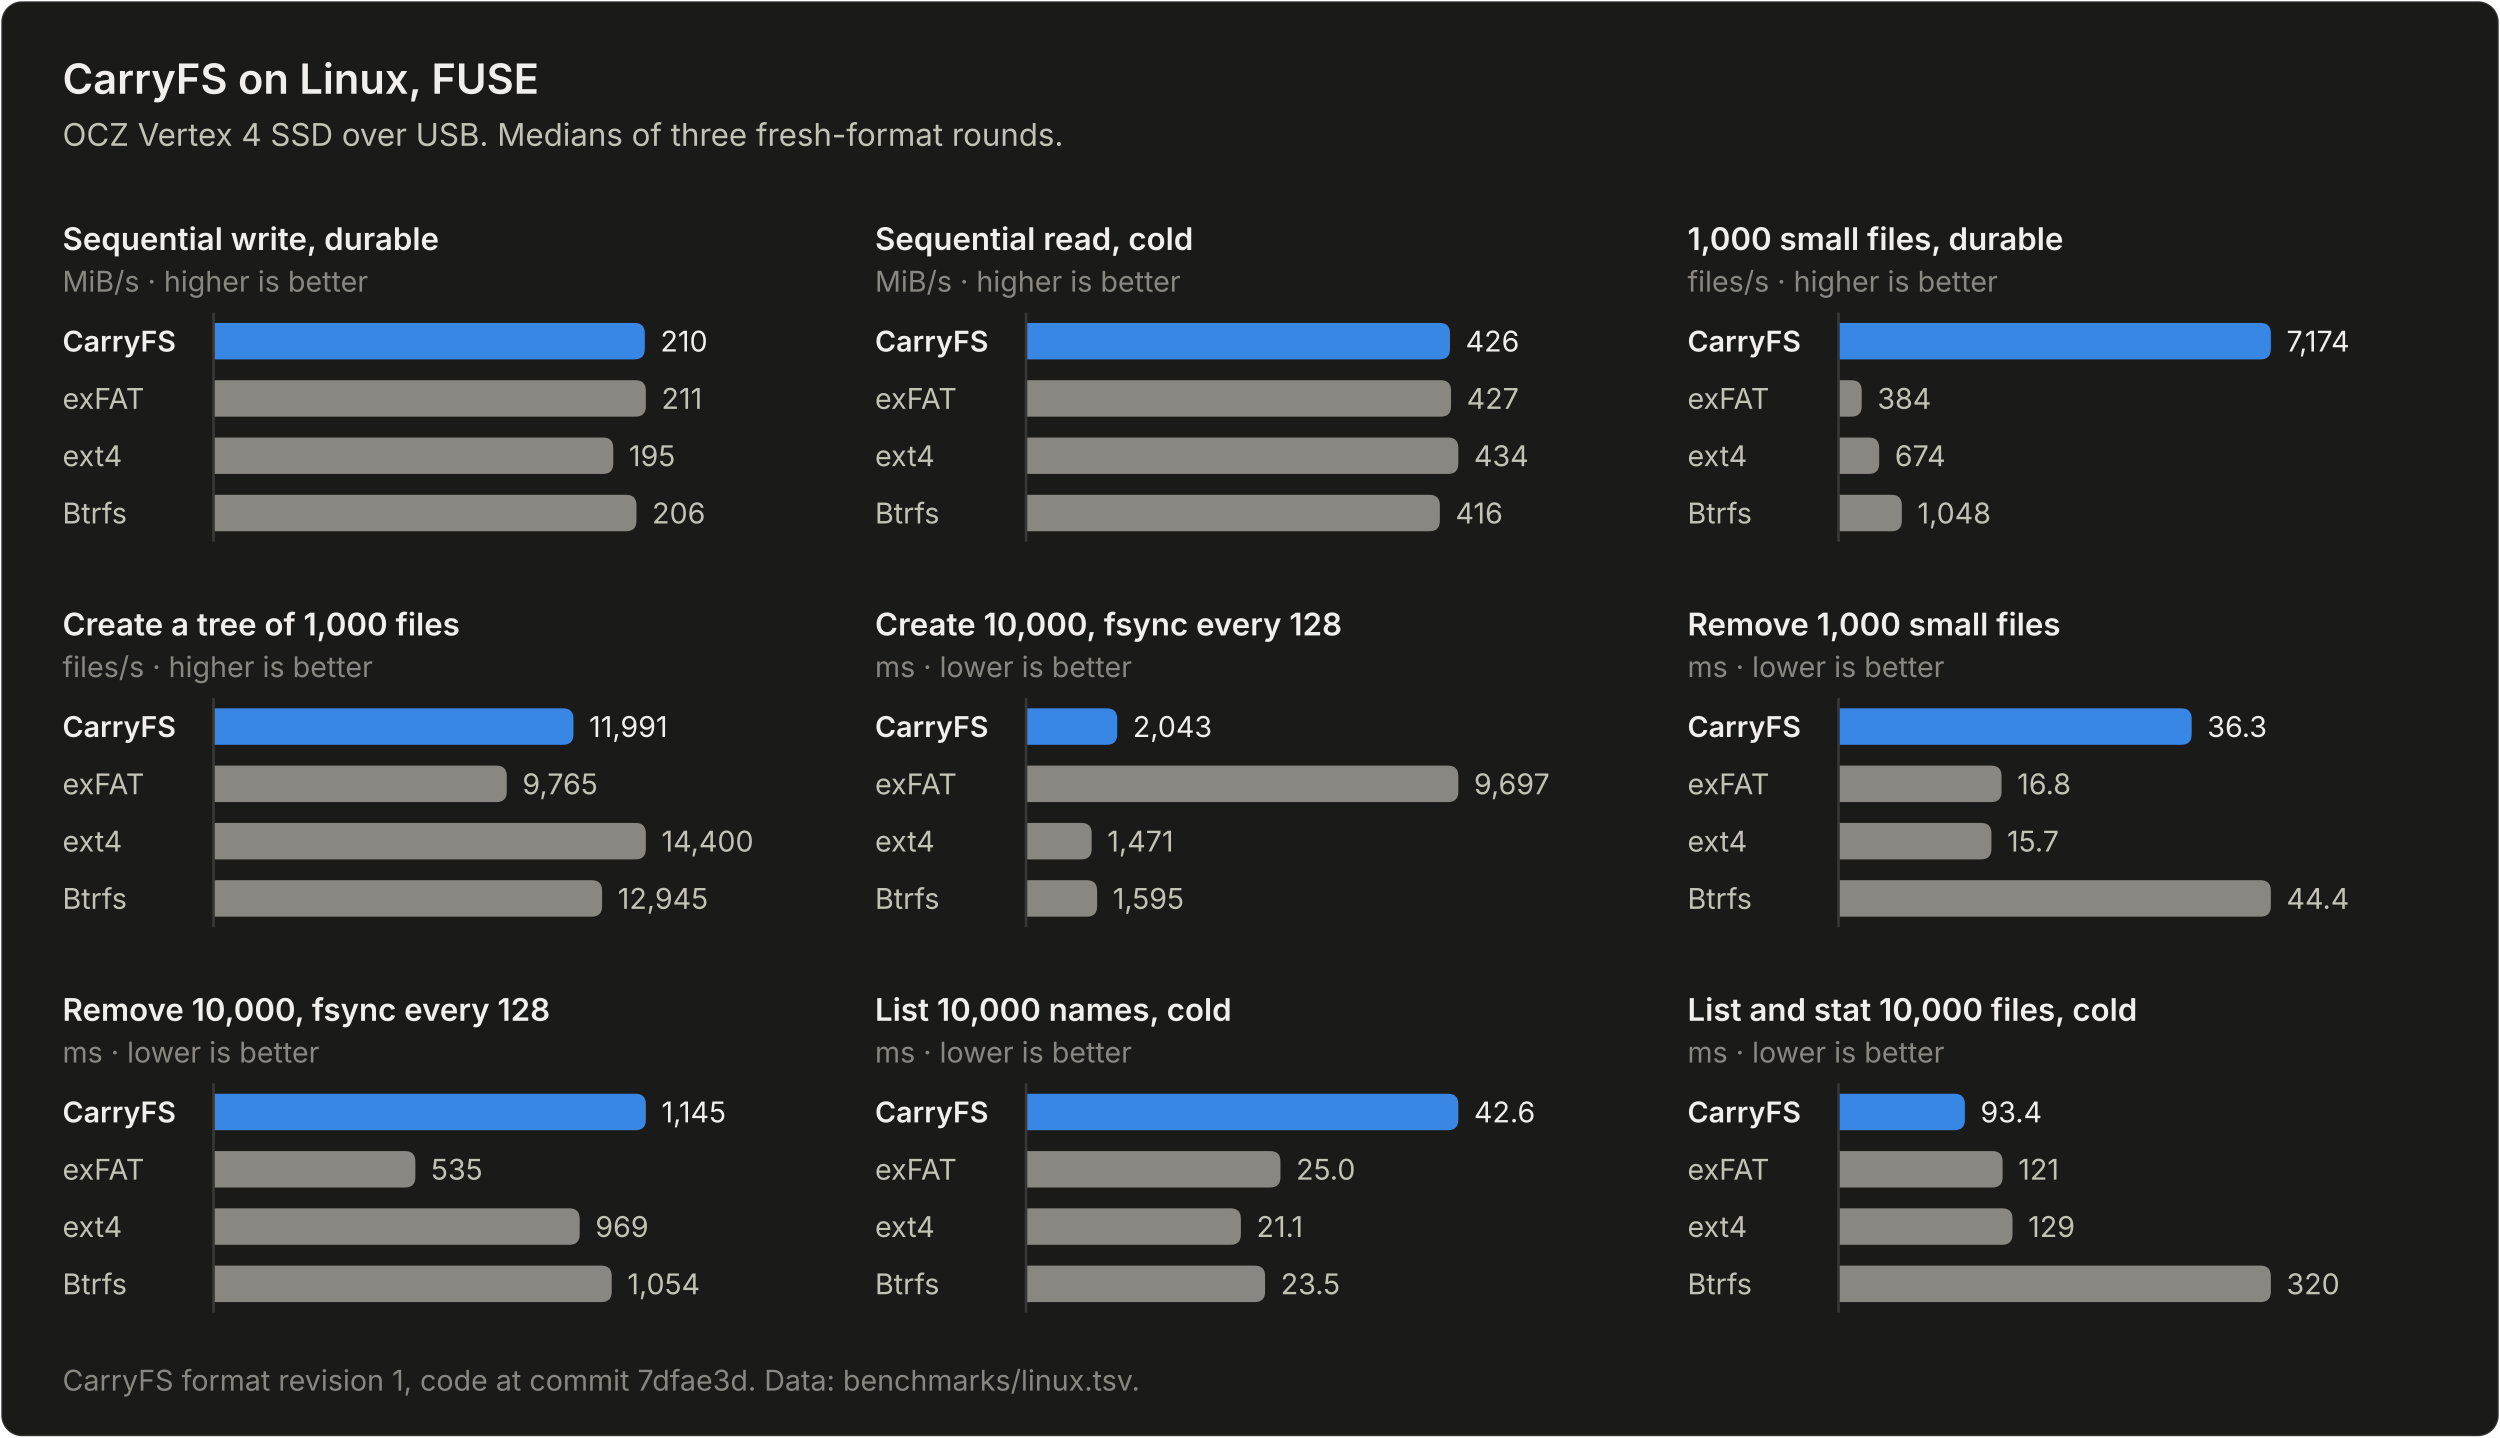
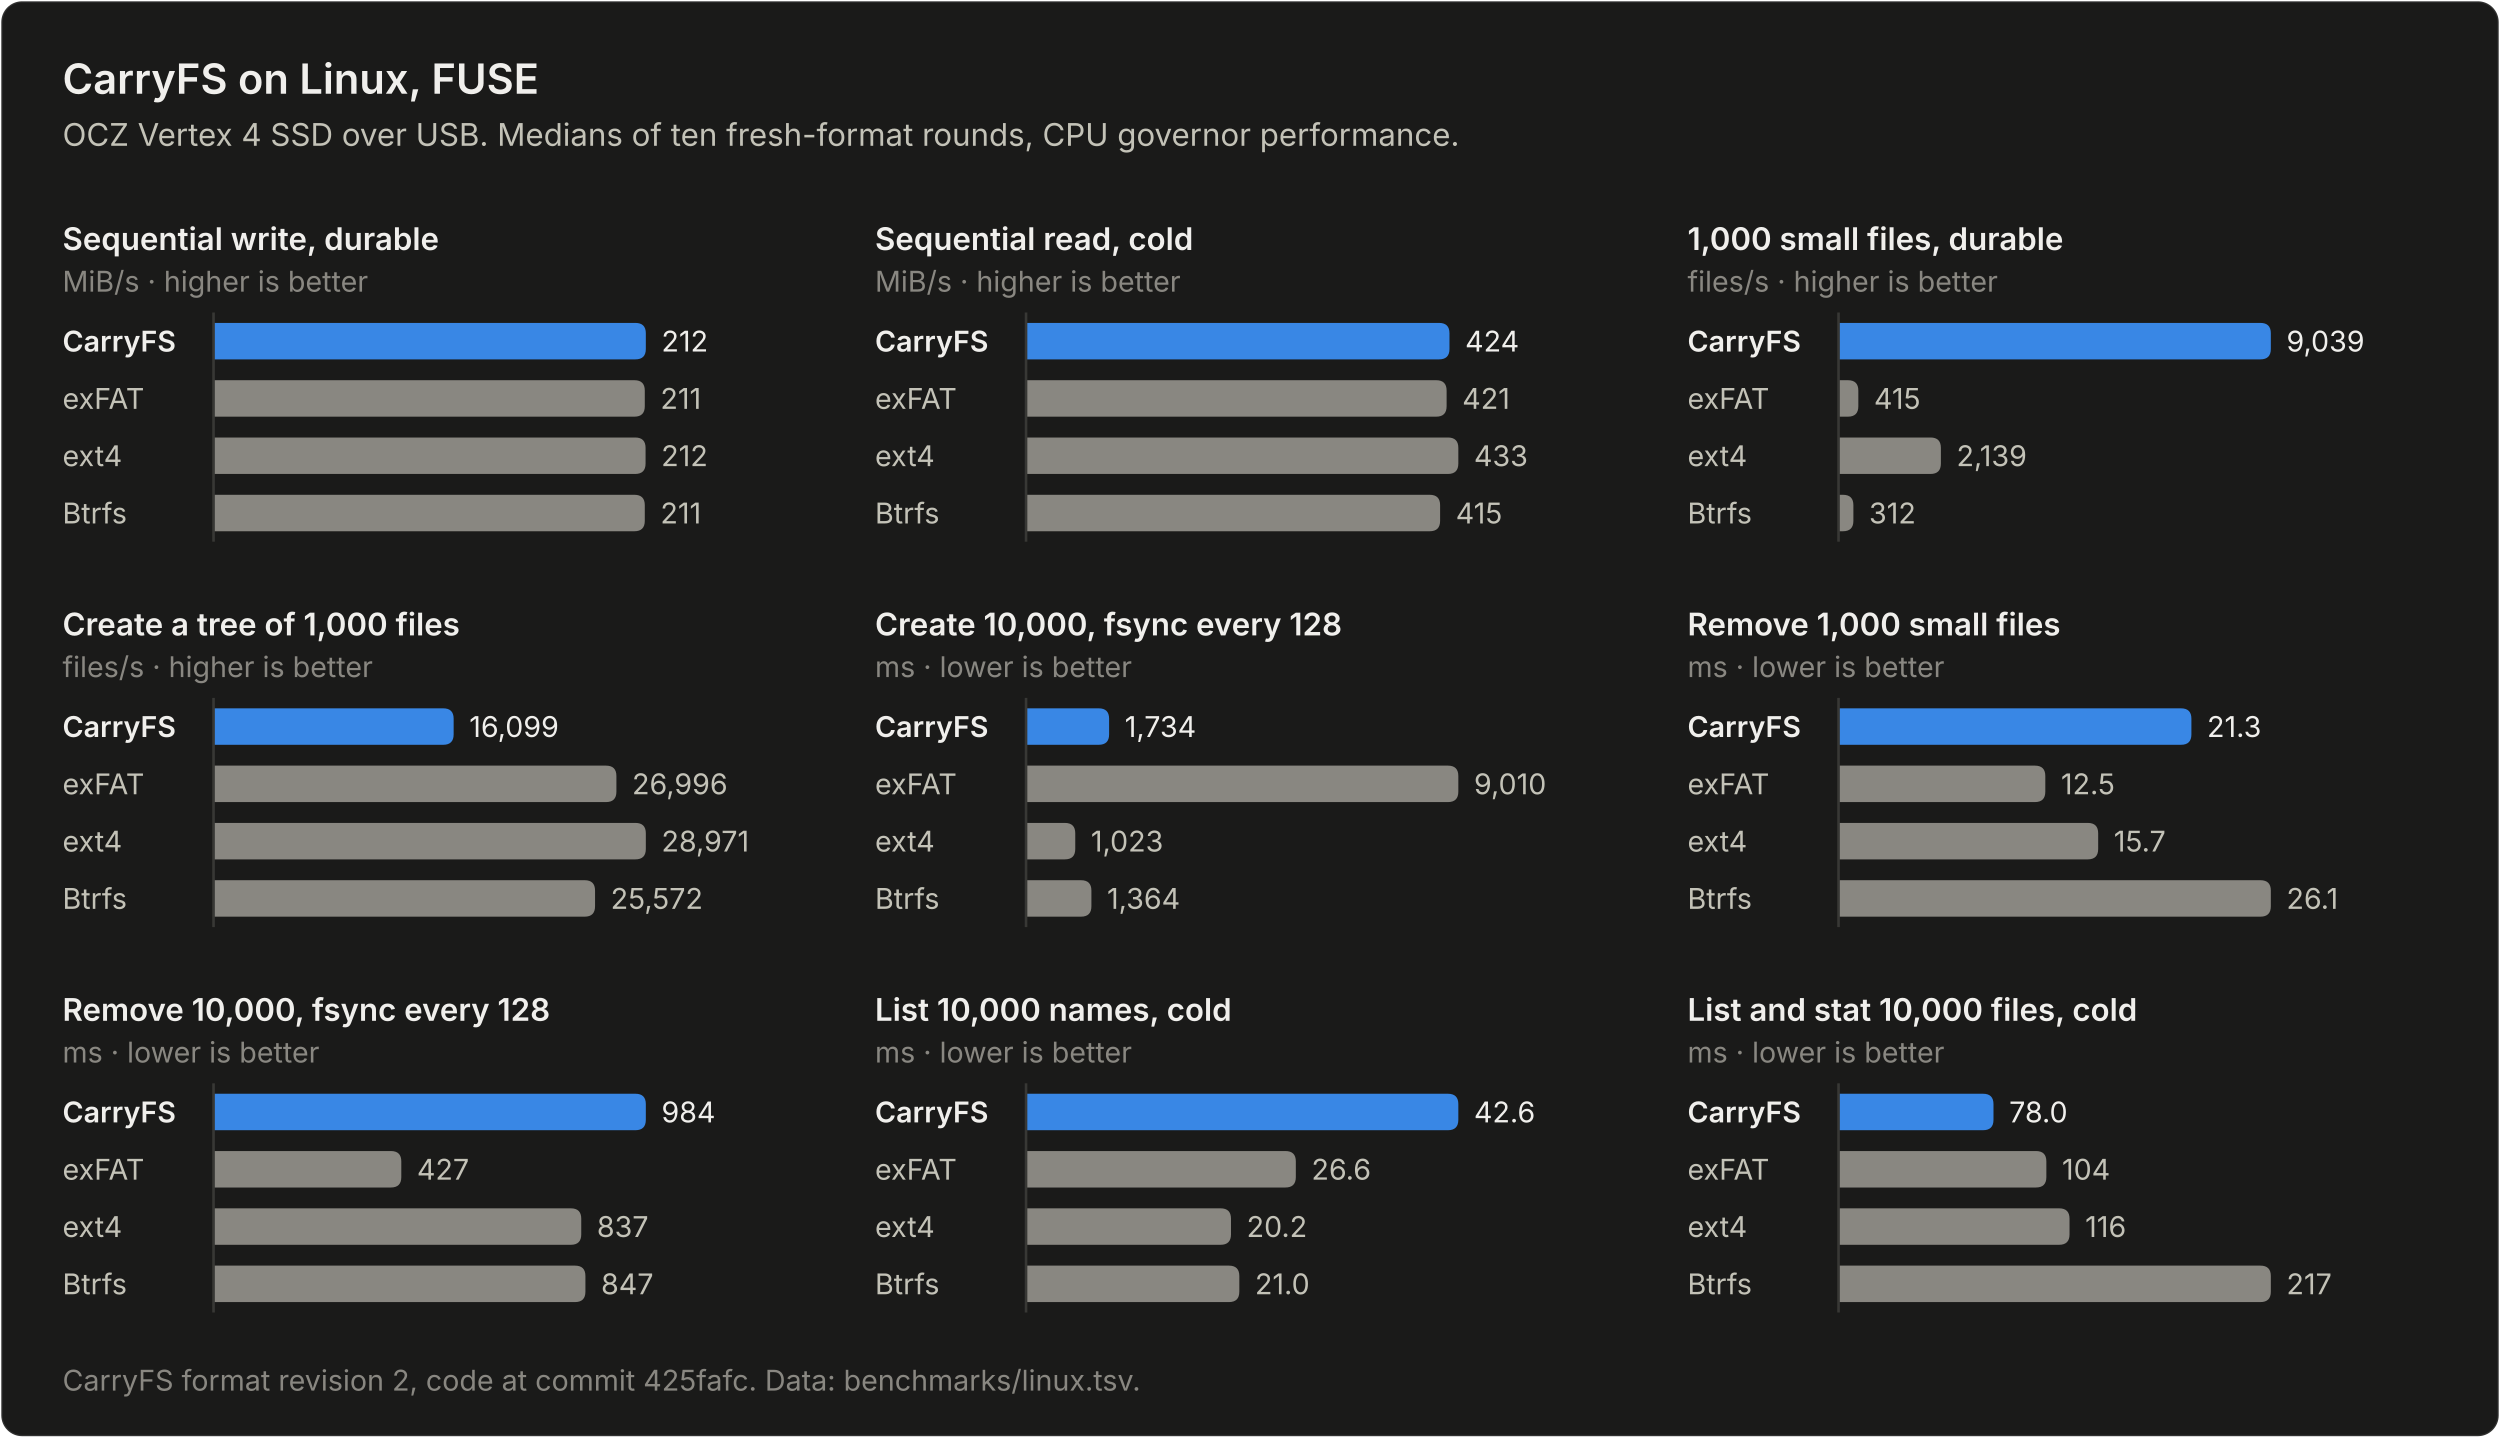
<svg xmlns="http://www.w3.org/2000/svg" viewBox="0 0 960 552" width="960" height="552" role="img" font-family="system-ui, -apple-system, 'Segoe UI', sans-serif">
  <rect x="0.5" y="0.5" width="959" height="551" rx="8" fill="#1a1a19" stroke="rgba(255,255,255,0.10)" />
  <text x="24.0" y="36.0" font-size="16" font-weight="600" text-anchor="start" fill="#f0efec">CarryFS on Linux, FUSE</text>
-   <text x="24.0" y="56.0" font-size="12" font-weight="400" text-anchor="start" fill="#c3c2b7">OCZ Vertex 4 SSD over USB. Medians of three fresh-format rounds.</text>
+   <text x="24.0" y="56.0" font-size="12" font-weight="400" text-anchor="start" fill="#c3c2b7">OCZ Vertex 4 SSD over USB. Medians of ten fresh-format rounds, CPU governor performance.</text>
  <text x="24.0" y="96.0" font-size="12" font-weight="600" text-anchor="start" fill="#f0efec">Sequential write, durable</text>
  <text x="24.0" y="112.0" font-size="11" font-weight="400" text-anchor="start" fill="#898781">MiB/s · higher is better</text>
  <text x="24.0" y="135.0" font-size="11" font-weight="600" text-anchor="start" fill="#f0efec">CarryFS</text>
-   <path fill="#3987e5" d="M82.0,124.0H243.6Q247.6,124.0 247.6,128.0V134.0Q247.6,138.0 243.6,138.0H82.0Z" />
-   <text x="253.6" y="135.0" font-size="11" font-weight="400" text-anchor="start" fill="#f0efec">210</text>
+   <path fill="#3987e5" d="M82.0,124.0H244.0Q248.0,124.0 248.0,128.0V134.0Q248.0,138.0 244.0,138.0H82.0Z" />
+   <text x="254.0" y="135.0" font-size="11" font-weight="400" text-anchor="start" fill="#f0efec">212</text>
  <text x="24.0" y="157.0" font-size="11" font-weight="400" text-anchor="start" fill="#c3c2b7">exFAT</text>
-   <path fill="#898781" d="M82.0,146.0H244.0Q248.0,146.0 248.0,150.0V156.0Q248.0,160.0 244.0,160.0H82.0Z" />
-   <text x="254.0" y="157.0" font-size="11" font-weight="400" text-anchor="start" fill="#c3c2b7">211</text>
+   <path fill="#898781" d="M82.0,146.0H243.6Q247.6,146.0 247.6,150.0V156.0Q247.6,160.0 243.6,160.0H82.0Z" />
+   <text x="253.6" y="157.0" font-size="11" font-weight="400" text-anchor="start" fill="#c3c2b7">211</text>
  <text x="24.0" y="179.0" font-size="11" font-weight="400" text-anchor="start" fill="#c3c2b7">ext4</text>
-   <path fill="#898781" d="M82.0,168.0H231.5Q235.5,168.0 235.5,172.0V178.0Q235.5,182.0 231.5,182.0H82.0Z" />
-   <text x="241.5" y="179.0" font-size="11" font-weight="400" text-anchor="start" fill="#c3c2b7">195</text>
+   <path fill="#898781" d="M82.0,168.0H243.9Q247.9,168.0 247.9,172.0V178.0Q247.9,182.0 243.9,182.0H82.0Z" />
+   <text x="253.9" y="179.0" font-size="11" font-weight="400" text-anchor="start" fill="#c3c2b7">212</text>
  <text x="24.0" y="201.0" font-size="11" font-weight="400" text-anchor="start" fill="#c3c2b7">Btrfs</text>
-   <path fill="#898781" d="M82.0,190.0H240.4Q244.4,190.0 244.4,194.0V200.0Q244.4,204.0 240.4,204.0H82.0Z" />
-   <text x="250.4" y="201.0" font-size="11" font-weight="400" text-anchor="start" fill="#c3c2b7">206</text>
+   <path fill="#898781" d="M82.0,190.0H243.6Q247.6,190.0 247.6,194.0V200.0Q247.6,204.0 243.6,204.0H82.0Z" />
+   <text x="253.6" y="201.0" font-size="11" font-weight="400" text-anchor="start" fill="#c3c2b7">211</text>
  <line x1="82.0" x2="82.0" y1="120.0" y2="208.0" stroke="#383835" />
  <text x="336.0" y="96.0" font-size="12" font-weight="600" text-anchor="start" fill="#f0efec">Sequential read, cold</text>
  <text x="336.0" y="112.0" font-size="11" font-weight="400" text-anchor="start" fill="#898781">MiB/s · higher is better</text>
  <text x="336.0" y="135.0" font-size="11" font-weight="600" text-anchor="start" fill="#f0efec">CarryFS</text>
-   <path fill="#3987e5" d="M394.0,124.0H552.8Q556.8,124.0 556.8,128.0V134.0Q556.8,138.0 552.8,138.0H394.0Z" />
-   <text x="562.8" y="135.0" font-size="11" font-weight="400" text-anchor="start" fill="#f0efec">426</text>
+   <path fill="#3987e5" d="M394.0,124.0H552.6Q556.6,124.0 556.6,128.0V134.0Q556.6,138.0 552.6,138.0H394.0Z" />
+   <text x="562.6" y="135.0" font-size="11" font-weight="400" text-anchor="start" fill="#f0efec">424</text>
  <text x="336.0" y="157.0" font-size="11" font-weight="400" text-anchor="start" fill="#c3c2b7">exFAT</text>
-   <path fill="#898781" d="M394.0,146.0H553.2Q557.2,146.0 557.2,150.0V156.0Q557.2,160.0 553.2,160.0H394.0Z" />
-   <text x="563.2" y="157.0" font-size="11" font-weight="400" text-anchor="start" fill="#c3c2b7">427</text>
+   <path fill="#898781" d="M394.0,146.0H551.5Q555.5,146.0 555.5,150.0V156.0Q555.5,160.0 551.5,160.0H394.0Z" />
+   <text x="561.5" y="157.0" font-size="11" font-weight="400" text-anchor="start" fill="#c3c2b7">421</text>
  <text x="336.0" y="179.0" font-size="11" font-weight="400" text-anchor="start" fill="#c3c2b7">ext4</text>
  <path fill="#898781" d="M394.0,168.0H556.0Q560.0,168.0 560.0,172.0V178.0Q560.0,182.0 556.0,182.0H394.0Z" />
-   <text x="566.0" y="179.0" font-size="11" font-weight="400" text-anchor="start" fill="#c3c2b7">434</text>
+   <text x="566.0" y="179.0" font-size="11" font-weight="400" text-anchor="start" fill="#c3c2b7">433</text>
  <text x="336.0" y="201.0" font-size="11" font-weight="400" text-anchor="start" fill="#c3c2b7">Btrfs</text>
-   <path fill="#898781" d="M394.0,190.0H548.9Q552.9,190.0 552.9,194.0V200.0Q552.9,204.0 548.9,204.0H394.0Z" />
-   <text x="558.9" y="201.0" font-size="11" font-weight="400" text-anchor="start" fill="#c3c2b7">416</text>
+   <path fill="#898781" d="M394.0,190.0H549.0Q553.0,190.0 553.0,194.0V200.0Q553.0,204.0 549.0,204.0H394.0Z" />
+   <text x="559.0" y="201.0" font-size="11" font-weight="400" text-anchor="start" fill="#c3c2b7">415</text>
  <line x1="394.0" x2="394.0" y1="120.0" y2="208.0" stroke="#383835" />
  <text x="648.0" y="96.0" font-size="12" font-weight="600" text-anchor="start" fill="#f0efec">1,000 small files, durable</text>
  <text x="648.0" y="112.0" font-size="11" font-weight="400" text-anchor="start" fill="#898781">files/s · higher is better</text>
  <text x="648.0" y="135.0" font-size="11" font-weight="600" text-anchor="start" fill="#f0efec">CarryFS</text>
  <path fill="#3987e5" d="M706.0,124.0H868.0Q872.0,124.0 872.0,128.0V134.0Q872.0,138.0 868.0,138.0H706.0Z" />
-   <text x="878.0" y="135.0" font-size="11" font-weight="400" text-anchor="start" fill="#f0efec">7,174</text>
+   <text x="878.0" y="135.0" font-size="11" font-weight="400" text-anchor="start" fill="#f0efec">9,039</text>
  <text x="648.0" y="157.0" font-size="11" font-weight="400" text-anchor="start" fill="#c3c2b7">exFAT</text>
-   <path fill="#898781" d="M706.0,146.0H710.9Q714.9,146.0 714.9,150.0V156.0Q714.9,160.0 710.9,160.0H706.0Z" />
-   <text x="720.9" y="157.0" font-size="11" font-weight="400" text-anchor="start" fill="#c3c2b7">384</text>
+   <path fill="#898781" d="M706.0,146.0H709.6Q713.6,146.0 713.6,150.0V156.0Q713.6,160.0 709.6,160.0H706.0Z" />
+   <text x="719.6" y="157.0" font-size="11" font-weight="400" text-anchor="start" fill="#c3c2b7">415</text>
  <text x="648.0" y="179.0" font-size="11" font-weight="400" text-anchor="start" fill="#c3c2b7">ext4</text>
-   <path fill="#898781" d="M706.0,168.0H717.6Q721.6,168.0 721.6,172.0V178.0Q721.6,182.0 717.6,182.0H706.0Z" />
-   <text x="727.6" y="179.0" font-size="11" font-weight="400" text-anchor="start" fill="#c3c2b7">674</text>
+   <path fill="#898781" d="M706.0,168.0H741.3Q745.3,168.0 745.3,172.0V178.0Q745.3,182.0 741.3,182.0H706.0Z" />
+   <text x="751.3" y="179.0" font-size="11" font-weight="400" text-anchor="start" fill="#c3c2b7">2,139</text>
  <text x="648.0" y="201.0" font-size="11" font-weight="400" text-anchor="start" fill="#c3c2b7">Btrfs</text>
-   <path fill="#898781" d="M706.0,190.0H726.3Q730.3,190.0 730.3,194.0V200.0Q730.3,204.0 726.3,204.0H706.0Z" />
-   <text x="736.3" y="201.0" font-size="11" font-weight="400" text-anchor="start" fill="#c3c2b7">1,048</text>
+   <path fill="#898781" d="M706.0,190.0H707.7Q711.7,190.0 711.7,194.0V200.0Q711.7,204.0 707.7,204.0H706.0Z" />
+   <text x="717.7" y="201.0" font-size="11" font-weight="400" text-anchor="start" fill="#c3c2b7">312</text>
  <line x1="706.0" x2="706.0" y1="120.0" y2="208.0" stroke="#383835" />
  <text x="24.0" y="244.0" font-size="12" font-weight="600" text-anchor="start" fill="#f0efec">Create a tree of 1,000 files</text>
  <text x="24.0" y="260.0" font-size="11" font-weight="400" text-anchor="start" fill="#898781">files/s · higher is better</text>
  <text x="24.0" y="283.0" font-size="11" font-weight="600" text-anchor="start" fill="#f0efec">CarryFS</text>
-   <path fill="#3987e5" d="M82.0,272.0H216.2Q220.2,272.0 220.2,276.0V282.0Q220.2,286.0 216.2,286.0H82.0Z" />
-   <text x="226.2" y="283.0" font-size="11" font-weight="400" text-anchor="start" fill="#f0efec">11,991</text>
+   <path fill="#3987e5" d="M82.0,272.0H170.2Q174.2,272.0 174.2,276.0V282.0Q174.2,286.0 170.2,286.0H82.0Z" />
+   <text x="180.2" y="283.0" font-size="11" font-weight="400" text-anchor="start" fill="#f0efec">16,099</text>
  <text x="24.0" y="305.0" font-size="11" font-weight="400" text-anchor="start" fill="#c3c2b7">exFAT</text>
-   <path fill="#898781" d="M82.0,294.0H190.6Q194.6,294.0 194.6,298.0V304.0Q194.6,308.0 190.6,308.0H82.0Z" />
-   <text x="200.6" y="305.0" font-size="11" font-weight="400" text-anchor="start" fill="#c3c2b7">9,765</text>
+   <path fill="#898781" d="M82.0,294.0H232.7Q236.7,294.0 236.7,298.0V304.0Q236.7,308.0 232.7,308.0H82.0Z" />
+   <text x="242.7" y="305.0" font-size="11" font-weight="400" text-anchor="start" fill="#c3c2b7">26,996</text>
  <text x="24.0" y="327.0" font-size="11" font-weight="400" text-anchor="start" fill="#c3c2b7">ext4</text>
  <path fill="#898781" d="M82.0,316.0H244.0Q248.0,316.0 248.0,320.0V326.0Q248.0,330.0 244.0,330.0H82.0Z" />
-   <text x="254.0" y="327.0" font-size="11" font-weight="400" text-anchor="start" fill="#c3c2b7">14,400</text>
+   <text x="254.0" y="327.0" font-size="11" font-weight="400" text-anchor="start" fill="#c3c2b7">28,971</text>
  <text x="24.0" y="349.0" font-size="11" font-weight="400" text-anchor="start" fill="#c3c2b7">Btrfs</text>
-   <path fill="#898781" d="M82.0,338.0H227.2Q231.2,338.0 231.2,342.0V348.0Q231.2,352.0 227.2,352.0H82.0Z" />
-   <text x="237.2" y="349.0" font-size="11" font-weight="400" text-anchor="start" fill="#c3c2b7">12,945</text>
+   <path fill="#898781" d="M82.0,338.0H224.5Q228.5,338.0 228.5,342.0V348.0Q228.5,352.0 224.5,352.0H82.0Z" />
+   <text x="234.5" y="349.0" font-size="11" font-weight="400" text-anchor="start" fill="#c3c2b7">25,572</text>
  <line x1="82.0" x2="82.0" y1="268.0" y2="356.0" stroke="#383835" />
  <text x="336.0" y="244.0" font-size="12" font-weight="600" text-anchor="start" fill="#f0efec">Create 10,000, fsync every 128</text>
  <text x="336.0" y="260.0" font-size="11" font-weight="400" text-anchor="start" fill="#898781">ms · lower is better</text>
  <text x="336.0" y="283.0" font-size="11" font-weight="600" text-anchor="start" fill="#f0efec">CarryFS</text>
-   <path fill="#3987e5" d="M394.0,272.0H425.0Q429.0,272.0 429.0,276.0V282.0Q429.0,286.0 425.0,286.0H394.0Z" />
-   <text x="435.0" y="283.0" font-size="11" font-weight="400" text-anchor="start" fill="#f0efec">2,043</text>
+   <path fill="#3987e5" d="M394.0,272.0H421.9Q425.9,272.0 425.9,276.0V282.0Q425.9,286.0 421.9,286.0H394.0Z" />
+   <text x="431.9" y="283.0" font-size="11" font-weight="400" text-anchor="start" fill="#f0efec">1,734</text>
  <text x="336.0" y="305.0" font-size="11" font-weight="400" text-anchor="start" fill="#c3c2b7">exFAT</text>
  <path fill="#898781" d="M394.0,294.0H556.0Q560.0,294.0 560.0,298.0V304.0Q560.0,308.0 556.0,308.0H394.0Z" />
-   <text x="566.0" y="305.0" font-size="11" font-weight="400" text-anchor="start" fill="#c3c2b7">9,697</text>
+   <text x="566.0" y="305.0" font-size="11" font-weight="400" text-anchor="start" fill="#c3c2b7">9,010</text>
  <text x="336.0" y="327.0" font-size="11" font-weight="400" text-anchor="start" fill="#c3c2b7">ext4</text>
-   <path fill="#898781" d="M394.0,316.0H415.2Q419.2,316.0 419.2,320.0V326.0Q419.2,330.0 415.2,330.0H394.0Z" />
-   <text x="425.2" y="327.0" font-size="11" font-weight="400" text-anchor="start" fill="#c3c2b7">1,471</text>
+   <path fill="#898781" d="M394.0,316.0H408.9Q412.9,316.0 412.9,320.0V326.0Q412.9,330.0 408.9,330.0H394.0Z" />
+   <text x="418.9" y="327.0" font-size="11" font-weight="400" text-anchor="start" fill="#c3c2b7">1,023</text>
  <text x="336.0" y="349.0" font-size="11" font-weight="400" text-anchor="start" fill="#c3c2b7">Btrfs</text>
-   <path fill="#898781" d="M394.0,338.0H417.3Q421.3,338.0 421.3,342.0V348.0Q421.3,352.0 417.3,352.0H394.0Z" />
-   <text x="427.3" y="349.0" font-size="11" font-weight="400" text-anchor="start" fill="#c3c2b7">1,595</text>
+   <path fill="#898781" d="M394.0,338.0H415.1Q419.1,338.0 419.1,342.0V348.0Q419.1,352.0 415.1,352.0H394.0Z" />
+   <text x="425.1" y="349.0" font-size="11" font-weight="400" text-anchor="start" fill="#c3c2b7">1,364</text>
  <line x1="394.0" x2="394.0" y1="268.0" y2="356.0" stroke="#383835" />
  <text x="648.0" y="244.0" font-size="12" font-weight="600" text-anchor="start" fill="#f0efec">Remove 1,000 small files</text>
  <text x="648.0" y="260.0" font-size="11" font-weight="400" text-anchor="start" fill="#898781">ms · lower is better</text>
  <text x="648.0" y="283.0" font-size="11" font-weight="600" text-anchor="start" fill="#f0efec">CarryFS</text>
-   <path fill="#3987e5" d="M706.0,272.0H837.6Q841.6,272.0 841.6,276.0V282.0Q841.6,286.0 837.6,286.0H706.0Z" />
-   <text x="847.6" y="283.0" font-size="11" font-weight="400" text-anchor="start" fill="#f0efec">36.3</text>
+   <path fill="#3987e5" d="M706.0,272.0H837.5Q841.5,272.0 841.5,276.0V282.0Q841.5,286.0 837.5,286.0H706.0Z" />
+   <text x="847.5" y="283.0" font-size="11" font-weight="400" text-anchor="start" fill="#f0efec">21.3</text>
  <text x="648.0" y="305.0" font-size="11" font-weight="400" text-anchor="start" fill="#c3c2b7">exFAT</text>
-   <path fill="#898781" d="M706.0,294.0H764.6Q768.6,294.0 768.6,298.0V304.0Q768.6,308.0 764.6,308.0H706.0Z" />
-   <text x="774.6" y="305.0" font-size="11" font-weight="400" text-anchor="start" fill="#c3c2b7">16.8</text>
+   <path fill="#898781" d="M706.0,294.0H781.4Q785.4,294.0 785.4,298.0V304.0Q785.4,308.0 781.4,308.0H706.0Z" />
+   <text x="791.4" y="305.0" font-size="11" font-weight="400" text-anchor="start" fill="#c3c2b7">12.5</text>
  <text x="648.0" y="327.0" font-size="11" font-weight="400" text-anchor="start" fill="#c3c2b7">ext4</text>
-   <path fill="#898781" d="M706.0,316.0H760.7Q764.7,316.0 764.7,320.0V326.0Q764.7,330.0 760.7,330.0H706.0Z" />
-   <text x="770.7" y="327.0" font-size="11" font-weight="400" text-anchor="start" fill="#c3c2b7">15.7</text>
+   <path fill="#898781" d="M706.0,316.0H801.7Q805.7,316.0 805.7,320.0V326.0Q805.7,330.0 801.7,330.0H706.0Z" />
+   <text x="811.7" y="327.0" font-size="11" font-weight="400" text-anchor="start" fill="#c3c2b7">15.7</text>
  <text x="648.0" y="349.0" font-size="11" font-weight="400" text-anchor="start" fill="#c3c2b7">Btrfs</text>
  <path fill="#898781" d="M706.0,338.0H868.0Q872.0,338.0 872.0,342.0V348.0Q872.0,352.0 868.0,352.0H706.0Z" />
-   <text x="878.0" y="349.0" font-size="11" font-weight="400" text-anchor="start" fill="#c3c2b7">44.4</text>
+   <text x="878.0" y="349.0" font-size="11" font-weight="400" text-anchor="start" fill="#c3c2b7">26.1</text>
  <line x1="706.0" x2="706.0" y1="268.0" y2="356.0" stroke="#383835" />
  <text x="24.0" y="392.0" font-size="12" font-weight="600" text-anchor="start" fill="#f0efec">Remove 10,000, fsync every 128</text>
  <text x="24.0" y="408.0" font-size="11" font-weight="400" text-anchor="start" fill="#898781">ms · lower is better</text>
  <text x="24.0" y="431.0" font-size="11" font-weight="600" text-anchor="start" fill="#f0efec">CarryFS</text>
  <path fill="#3987e5" d="M82.0,420.0H244.0Q248.0,420.0 248.0,424.0V430.0Q248.0,434.0 244.0,434.0H82.0Z" />
-   <text x="254.0" y="431.0" font-size="11" font-weight="400" text-anchor="start" fill="#f0efec">1,145</text>
+   <text x="254.0" y="431.0" font-size="11" font-weight="400" text-anchor="start" fill="#f0efec">984</text>
  <text x="24.0" y="453.0" font-size="11" font-weight="400" text-anchor="start" fill="#c3c2b7">exFAT</text>
-   <path fill="#898781" d="M82.0,442.0H155.5Q159.5,442.0 159.5,446.0V452.0Q159.5,456.0 155.5,456.0H82.0Z" />
-   <text x="165.5" y="453.0" font-size="11" font-weight="400" text-anchor="start" fill="#c3c2b7">535</text>
+   <path fill="#898781" d="M82.0,442.0H150.1Q154.1,442.0 154.1,446.0V452.0Q154.1,456.0 150.1,456.0H82.0Z" />
+   <text x="160.1" y="453.0" font-size="11" font-weight="400" text-anchor="start" fill="#c3c2b7">427</text>
  <text x="24.0" y="475.0" font-size="11" font-weight="400" text-anchor="start" fill="#c3c2b7">ext4</text>
-   <path fill="#898781" d="M82.0,464.0H218.6Q222.6,464.0 222.6,468.0V474.0Q222.6,478.0 218.6,478.0H82.0Z" />
-   <text x="228.6" y="475.0" font-size="11" font-weight="400" text-anchor="start" fill="#c3c2b7">969</text>
+   <path fill="#898781" d="M82.0,464.0H219.2Q223.2,464.0 223.2,468.0V474.0Q223.2,478.0 219.2,478.0H82.0Z" />
+   <text x="229.2" y="475.0" font-size="11" font-weight="400" text-anchor="start" fill="#c3c2b7">837</text>
  <text x="24.0" y="497.0" font-size="11" font-weight="400" text-anchor="start" fill="#c3c2b7">Btrfs</text>
-   <path fill="#898781" d="M82.0,486.0H230.9Q234.9,486.0 234.9,490.0V496.0Q234.9,500.0 230.9,500.0H82.0Z" />
-   <text x="240.9" y="497.0" font-size="11" font-weight="400" text-anchor="start" fill="#c3c2b7">1,054</text>
+   <path fill="#898781" d="M82.0,486.0H220.8Q224.8,486.0 224.8,490.0V496.0Q224.8,500.0 220.8,500.0H82.0Z" />
+   <text x="230.8" y="497.0" font-size="11" font-weight="400" text-anchor="start" fill="#c3c2b7">847</text>
  <line x1="82.0" x2="82.0" y1="416.0" y2="504.0" stroke="#383835" />
  <text x="336.0" y="392.0" font-size="12" font-weight="600" text-anchor="start" fill="#f0efec">List 10,000 names, cold</text>
  <text x="336.0" y="408.0" font-size="11" font-weight="400" text-anchor="start" fill="#898781">ms · lower is better</text>
  <text x="336.0" y="431.0" font-size="11" font-weight="600" text-anchor="start" fill="#f0efec">CarryFS</text>
  <path fill="#3987e5" d="M394.0,420.0H556.0Q560.0,420.0 560.0,424.0V430.0Q560.0,434.0 556.0,434.0H394.0Z" />
  <text x="566.0" y="431.0" font-size="11" font-weight="400" text-anchor="start" fill="#f0efec">42.6</text>
  <text x="336.0" y="453.0" font-size="11" font-weight="400" text-anchor="start" fill="#c3c2b7">exFAT</text>
-   <path fill="#898781" d="M394.0,442.0H487.7Q491.7,442.0 491.7,446.0V452.0Q491.7,456.0 487.7,456.0H394.0Z" />
-   <text x="497.7" y="453.0" font-size="11" font-weight="400" text-anchor="start" fill="#c3c2b7">25.0</text>
+   <path fill="#898781" d="M394.0,442.0H493.6Q497.6,442.0 497.6,446.0V452.0Q497.6,456.0 493.6,456.0H394.0Z" />
+   <text x="503.6" y="453.0" font-size="11" font-weight="400" text-anchor="start" fill="#c3c2b7">26.6</text>
  <text x="336.0" y="475.0" font-size="11" font-weight="400" text-anchor="start" fill="#c3c2b7">ext4</text>
-   <path fill="#898781" d="M394.0,464.0H472.5Q476.5,464.0 476.5,468.0V474.0Q476.5,478.0 472.5,478.0H394.0Z" />
-   <text x="482.5" y="475.0" font-size="11" font-weight="400" text-anchor="start" fill="#c3c2b7">21.1</text>
+   <path fill="#898781" d="M394.0,464.0H468.7Q472.7,464.0 472.7,468.0V474.0Q472.7,478.0 468.7,478.0H394.0Z" />
+   <text x="478.7" y="475.0" font-size="11" font-weight="400" text-anchor="start" fill="#c3c2b7">20.2</text>
  <text x="336.0" y="497.0" font-size="11" font-weight="400" text-anchor="start" fill="#c3c2b7">Btrfs</text>
-   <path fill="#898781" d="M394.0,486.0H481.8Q485.8,486.0 485.8,490.0V496.0Q485.8,500.0 481.8,500.0H394.0Z" />
-   <text x="491.8" y="497.0" font-size="11" font-weight="400" text-anchor="start" fill="#c3c2b7">23.5</text>
+   <path fill="#898781" d="M394.0,486.0H471.9Q475.9,486.0 475.9,490.0V496.0Q475.9,500.0 471.9,500.0H394.0Z" />
+   <text x="481.9" y="497.0" font-size="11" font-weight="400" text-anchor="start" fill="#c3c2b7">21.0</text>
  <line x1="394.0" x2="394.0" y1="416.0" y2="504.0" stroke="#383835" />
  <text x="648.0" y="392.0" font-size="12" font-weight="600" text-anchor="start" fill="#f0efec">List and stat 10,000 files, cold</text>
  <text x="648.0" y="408.0" font-size="11" font-weight="400" text-anchor="start" fill="#898781">ms · lower is better</text>
  <text x="648.0" y="431.0" font-size="11" font-weight="600" text-anchor="start" fill="#f0efec">CarryFS</text>
-   <path fill="#3987e5" d="M706.0,420.0H750.5Q754.5,420.0 754.5,424.0V430.0Q754.5,434.0 750.5,434.0H706.0Z" />
-   <text x="760.5" y="431.0" font-size="11" font-weight="400" text-anchor="start" fill="#f0efec">93.4</text>
+   <path fill="#3987e5" d="M706.0,420.0H761.5Q765.5,420.0 765.5,424.0V430.0Q765.5,434.0 761.5,434.0H706.0Z" />
+   <text x="771.5" y="431.0" font-size="11" font-weight="400" text-anchor="start" fill="#f0efec">78.0</text>
  <text x="648.0" y="453.0" font-size="11" font-weight="400" text-anchor="start" fill="#c3c2b7">exFAT</text>
-   <path fill="#898781" d="M706.0,442.0H765.0Q769.0,442.0 769.0,446.0V452.0Q769.0,456.0 765.0,456.0H706.0Z" />
-   <text x="775.0" y="453.0" font-size="11" font-weight="400" text-anchor="start" fill="#c3c2b7">121</text>
+   <path fill="#898781" d="M706.0,442.0H781.8Q785.8,442.0 785.8,446.0V452.0Q785.8,456.0 781.8,456.0H706.0Z" />
+   <text x="791.8" y="453.0" font-size="11" font-weight="400" text-anchor="start" fill="#c3c2b7">104</text>
  <text x="648.0" y="475.0" font-size="11" font-weight="400" text-anchor="start" fill="#c3c2b7">ext4</text>
-   <path fill="#898781" d="M706.0,464.0H768.8Q772.8,464.0 772.8,468.0V474.0Q772.8,478.0 768.8,478.0H706.0Z" />
-   <text x="778.8" y="475.0" font-size="11" font-weight="400" text-anchor="start" fill="#c3c2b7">129</text>
+   <path fill="#898781" d="M706.0,464.0H790.7Q794.7,464.0 794.7,468.0V474.0Q794.7,478.0 790.7,478.0H706.0Z" />
+   <text x="800.7" y="475.0" font-size="11" font-weight="400" text-anchor="start" fill="#c3c2b7">116</text>
  <text x="648.0" y="497.0" font-size="11" font-weight="400" text-anchor="start" fill="#c3c2b7">Btrfs</text>
  <path fill="#898781" d="M706.0,486.0H868.0Q872.0,486.0 872.0,490.0V496.0Q872.0,500.0 868.0,500.0H706.0Z" />
-   <text x="878.0" y="497.0" font-size="11" font-weight="400" text-anchor="start" fill="#c3c2b7">320</text>
+   <text x="878.0" y="497.0" font-size="11" font-weight="400" text-anchor="start" fill="#c3c2b7">217</text>
  <line x1="706.0" x2="706.0" y1="416.0" y2="504.0" stroke="#383835" />
-   <text x="24.0" y="534.0" font-size="11" font-weight="400" text-anchor="start" fill="#898781">CarryFS format revision 1, code at commit 7dfae3d. Data: benchmarks/linux.tsv.</text>
+   <text x="24.0" y="534.0" font-size="11" font-weight="400" text-anchor="start" fill="#898781">CarryFS format revision 2, code at commit 425fafc. Data: benchmarks/linux.tsv.</text>
</svg>
